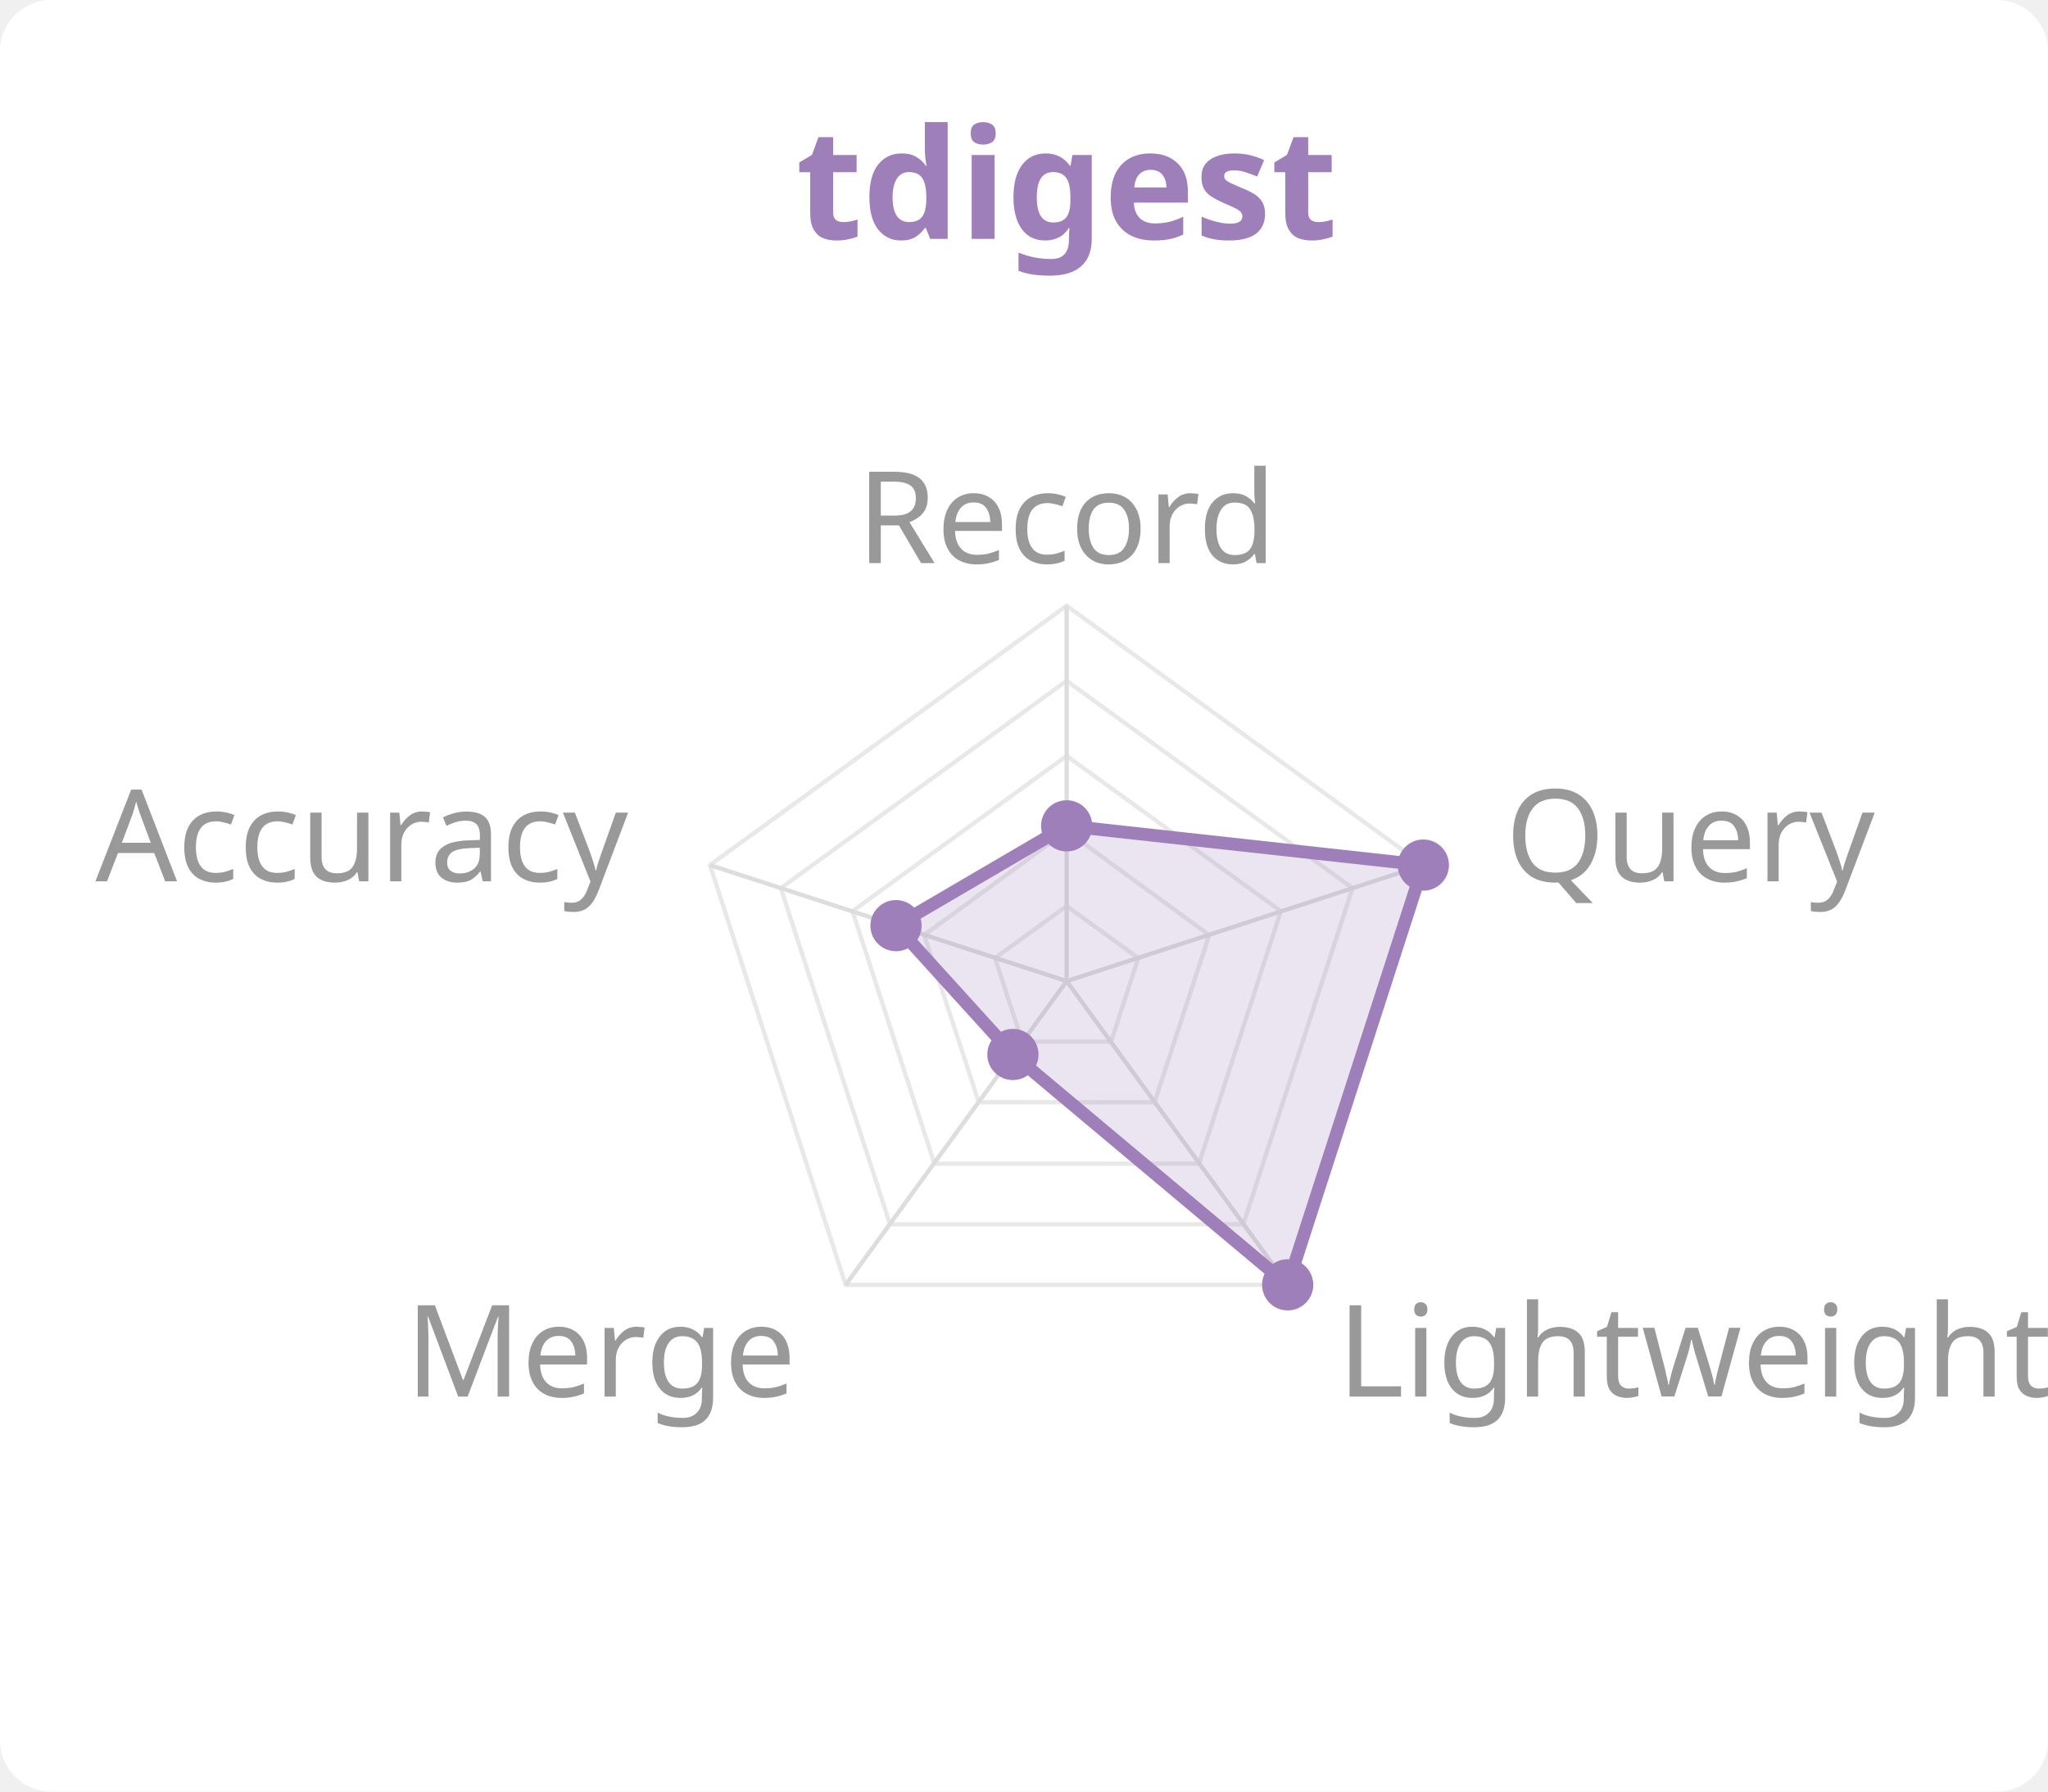
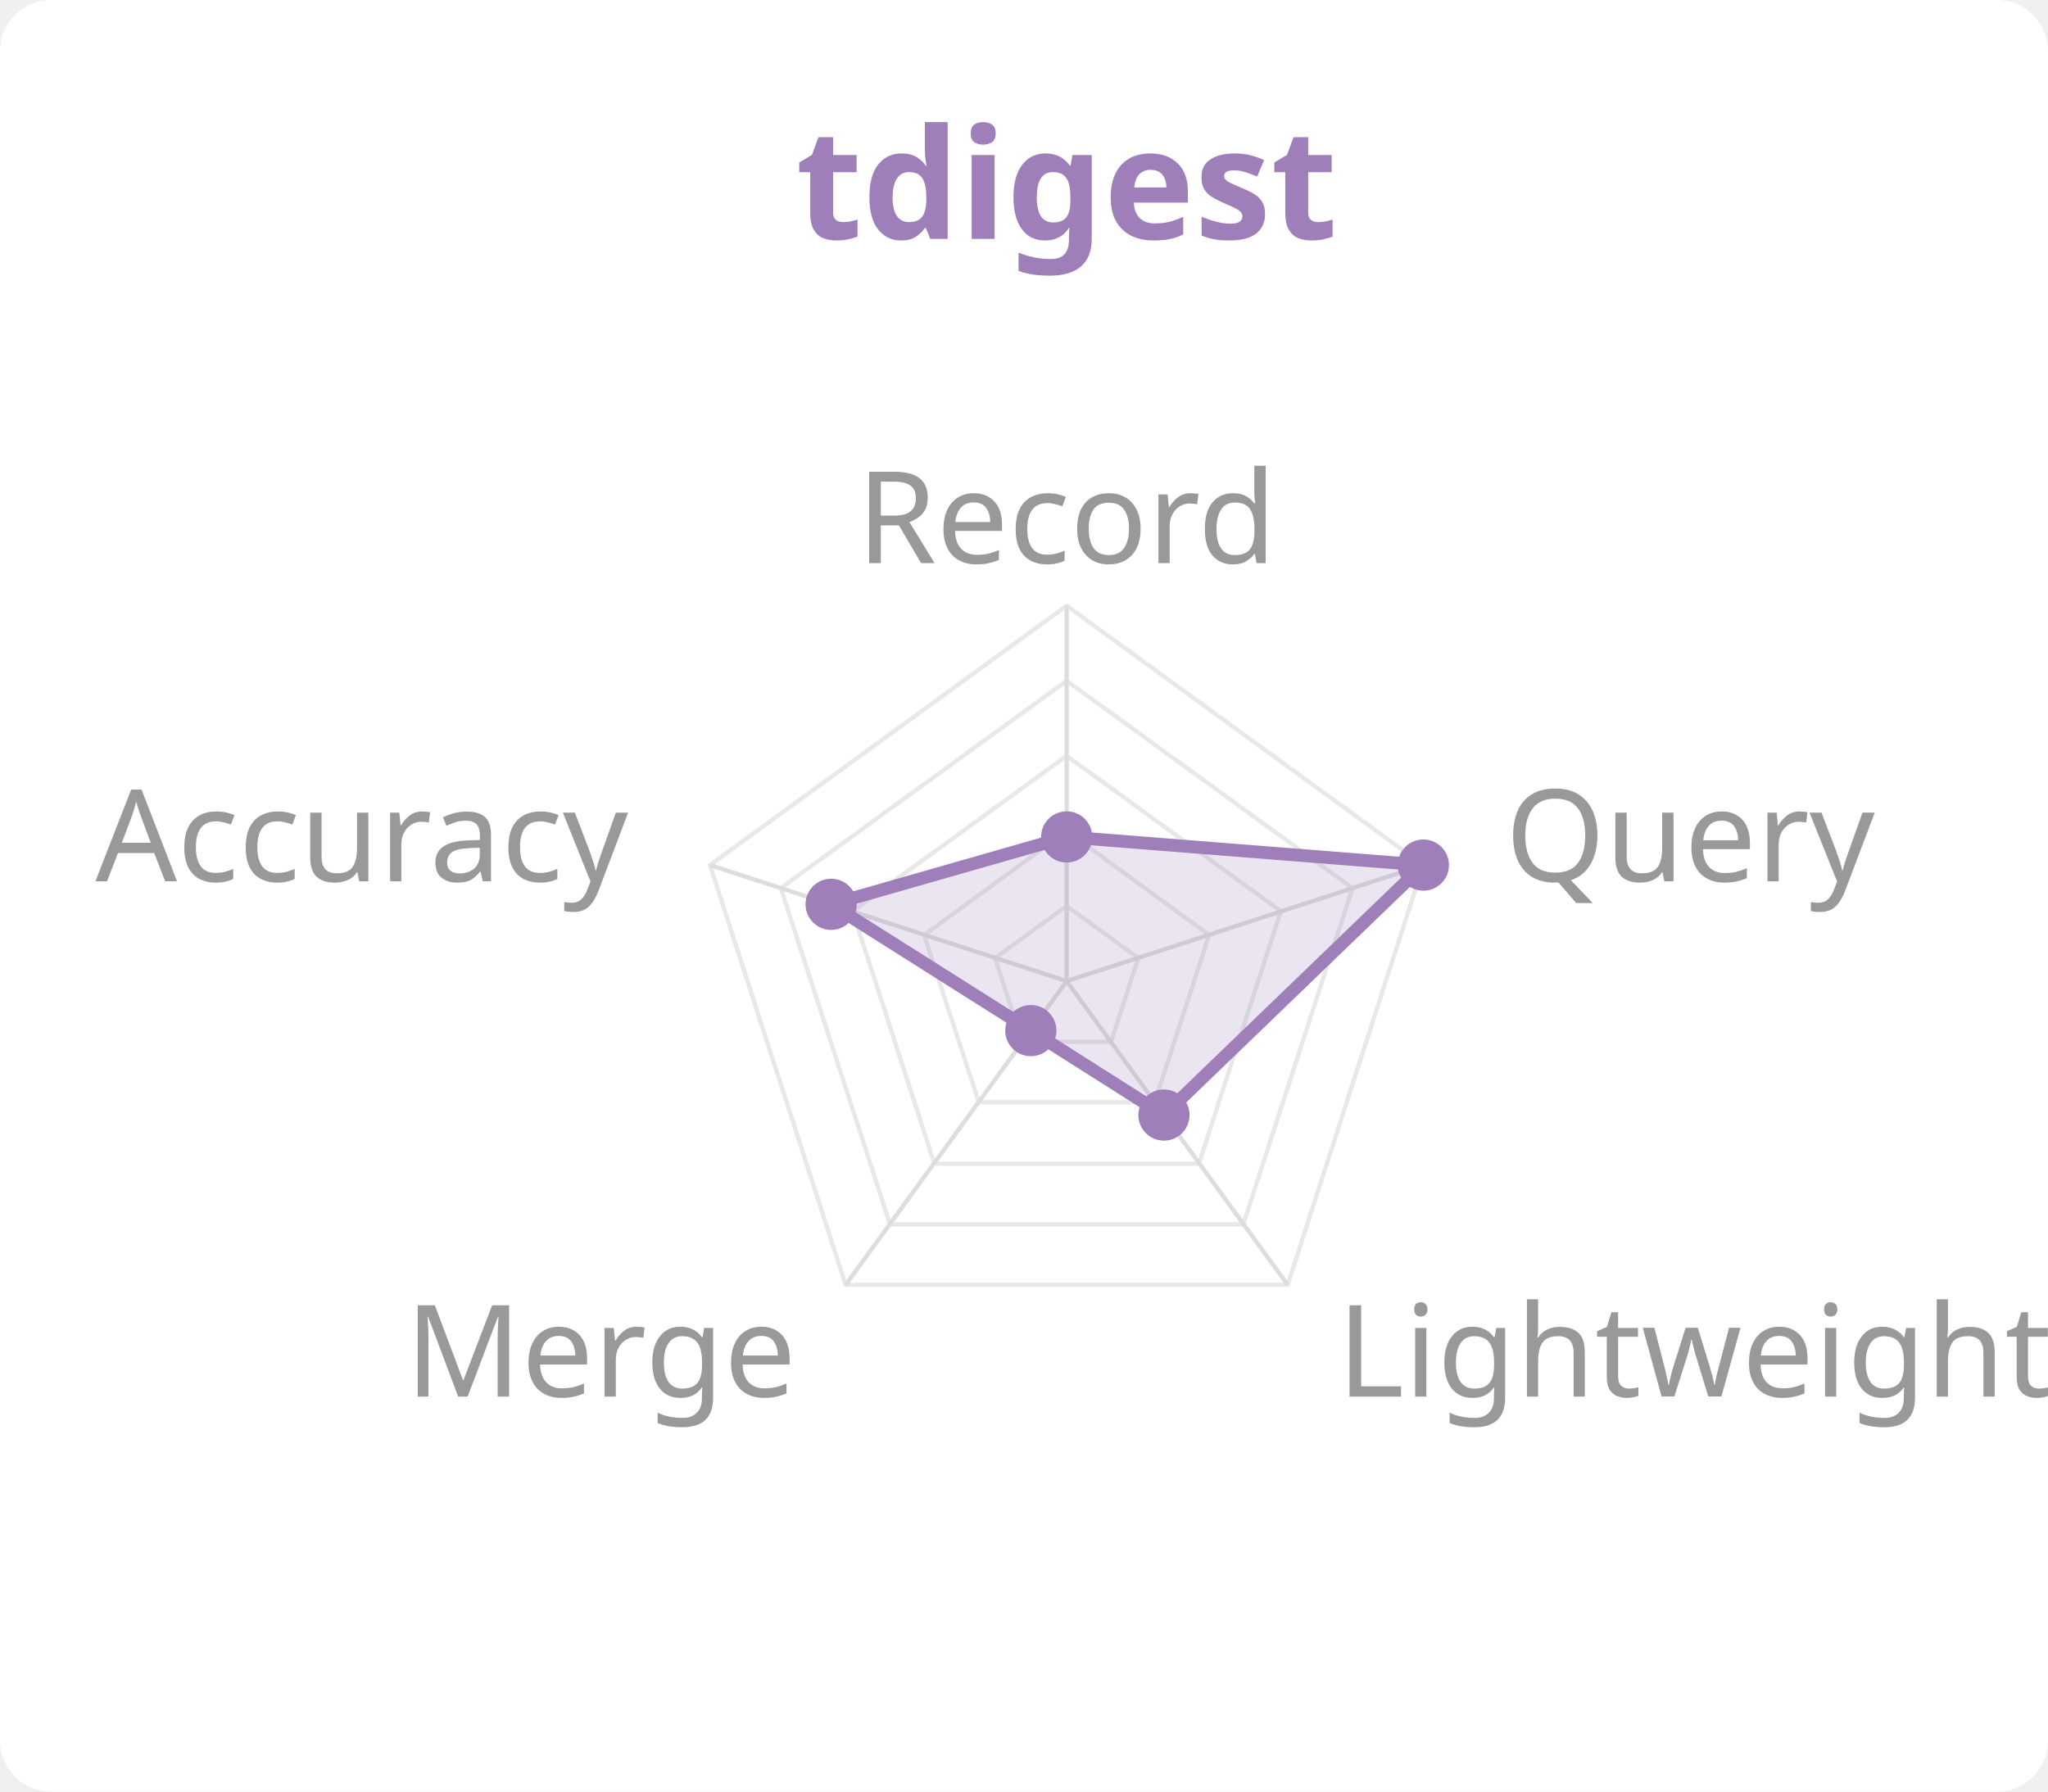
<svg xmlns="http://www.w3.org/2000/svg" viewBox="0 0 240 210" width="240" height="210">
  <rect x="0.0" y="0.0" width="240.0" height="210.0" fill="white" rx="6" />
  <text x="125.0" y="28.0" font-family="system-ui,sans-serif" font-size="18" font-weight="600" fill="#9F7FBA" text-anchor="middle">tdigest</text>
  <polygon points="125.0,106.2 133.4,112.3 130.2,122.1 119.8,122.1 116.6,112.3" fill="none" stroke="#e8e8e8" stroke-width="0.5" />
  <polygon points="125.0,97.4 141.7,109.6 135.3,129.2 114.7,129.2 108.3,109.6" fill="none" stroke="#e8e8e8" stroke-width="0.5" />
  <polygon points="125.0,88.6 150.1,106.8 140.5,136.4 109.5,136.4 99.9,106.8" fill="none" stroke="#e8e8e8" stroke-width="0.5" />
  <polygon points="125.0,79.8 158.5,104.1 145.7,143.5 104.3,143.5 91.5,104.1" fill="none" stroke="#e8e8e8" stroke-width="0.5" />
  <polygon points="125.0,71.0 166.8,101.4 150.9,150.6 99.1,150.6 83.2,101.4" fill="none" stroke="#e8e8e8" stroke-width="0.5" />
  <line x1="125" y1="115" x2="125.0" y2="71.0" stroke="#ddd" stroke-width="0.5" />
  <line x1="125" y1="115" x2="166.8" y2="101.4" stroke="#ddd" stroke-width="0.5" />
  <line x1="125" y1="115" x2="150.9" y2="150.6" stroke="#ddd" stroke-width="0.5" />
  <line x1="125" y1="115" x2="99.1" y2="150.6" stroke="#ddd" stroke-width="0.5" />
  <line x1="125" y1="115" x2="83.2" y2="101.4" stroke="#ddd" stroke-width="0.5" />
  <text x="125.0" y="66.0" font-family="system-ui,sans-serif" font-size="15" fill="#999" text-anchor="middle">Record</text>
  <text x="176.4" y="103.3" font-family="system-ui,sans-serif" font-size="15" fill="#999" text-anchor="start">Query</text>
  <text x="156.7" y="163.7" font-family="system-ui,sans-serif" font-size="15" fill="#999" text-anchor="start">Lightweight</text>
  <text x="93.3" y="163.7" font-family="system-ui,sans-serif" font-size="15" fill="#999" text-anchor="end">Merge</text>
  <text x="73.6" y="103.3" font-family="system-ui,sans-serif" font-size="15" fill="#999" text-anchor="end">Accuracy</text>
-   <polygon points="125.0,96.8 166.8,101.4 150.9,150.6 118.7,123.6 105.0,108.5" fill="#9F7FBA" fill-opacity="0.20" stroke="#9F7FBA" stroke-width="1.5" />
-   <circle cx="125.0" cy="96.8" r="3" fill="#9F7FBA" />
+   <polygon points="125.0,98.1 166.8,101.4 136.4,130.7 120.8,120.8 97.4,106.0" fill="#9F7FBA" fill-opacity="0.20" stroke="#9F7FBA" stroke-width="1.5" />
+   <circle cx="125.0" cy="98.1" r="3" fill="#9F7FBA" />
  <circle cx="166.8" cy="101.4" r="3" fill="#9F7FBA" />
-   <circle cx="150.9" cy="150.6" r="3" fill="#9F7FBA" />
-   <circle cx="118.7" cy="123.6" r="3" fill="#9F7FBA" />
-   <circle cx="105.0" cy="108.5" r="3" fill="#9F7FBA" />
+   <circle cx="136.4" cy="130.7" r="3" fill="#9F7FBA" />
+   <circle cx="120.8" cy="120.8" r="3" fill="#9F7FBA" />
+   <circle cx="97.4" cy="106.0" r="3" fill="#9F7FBA" />
</svg>
